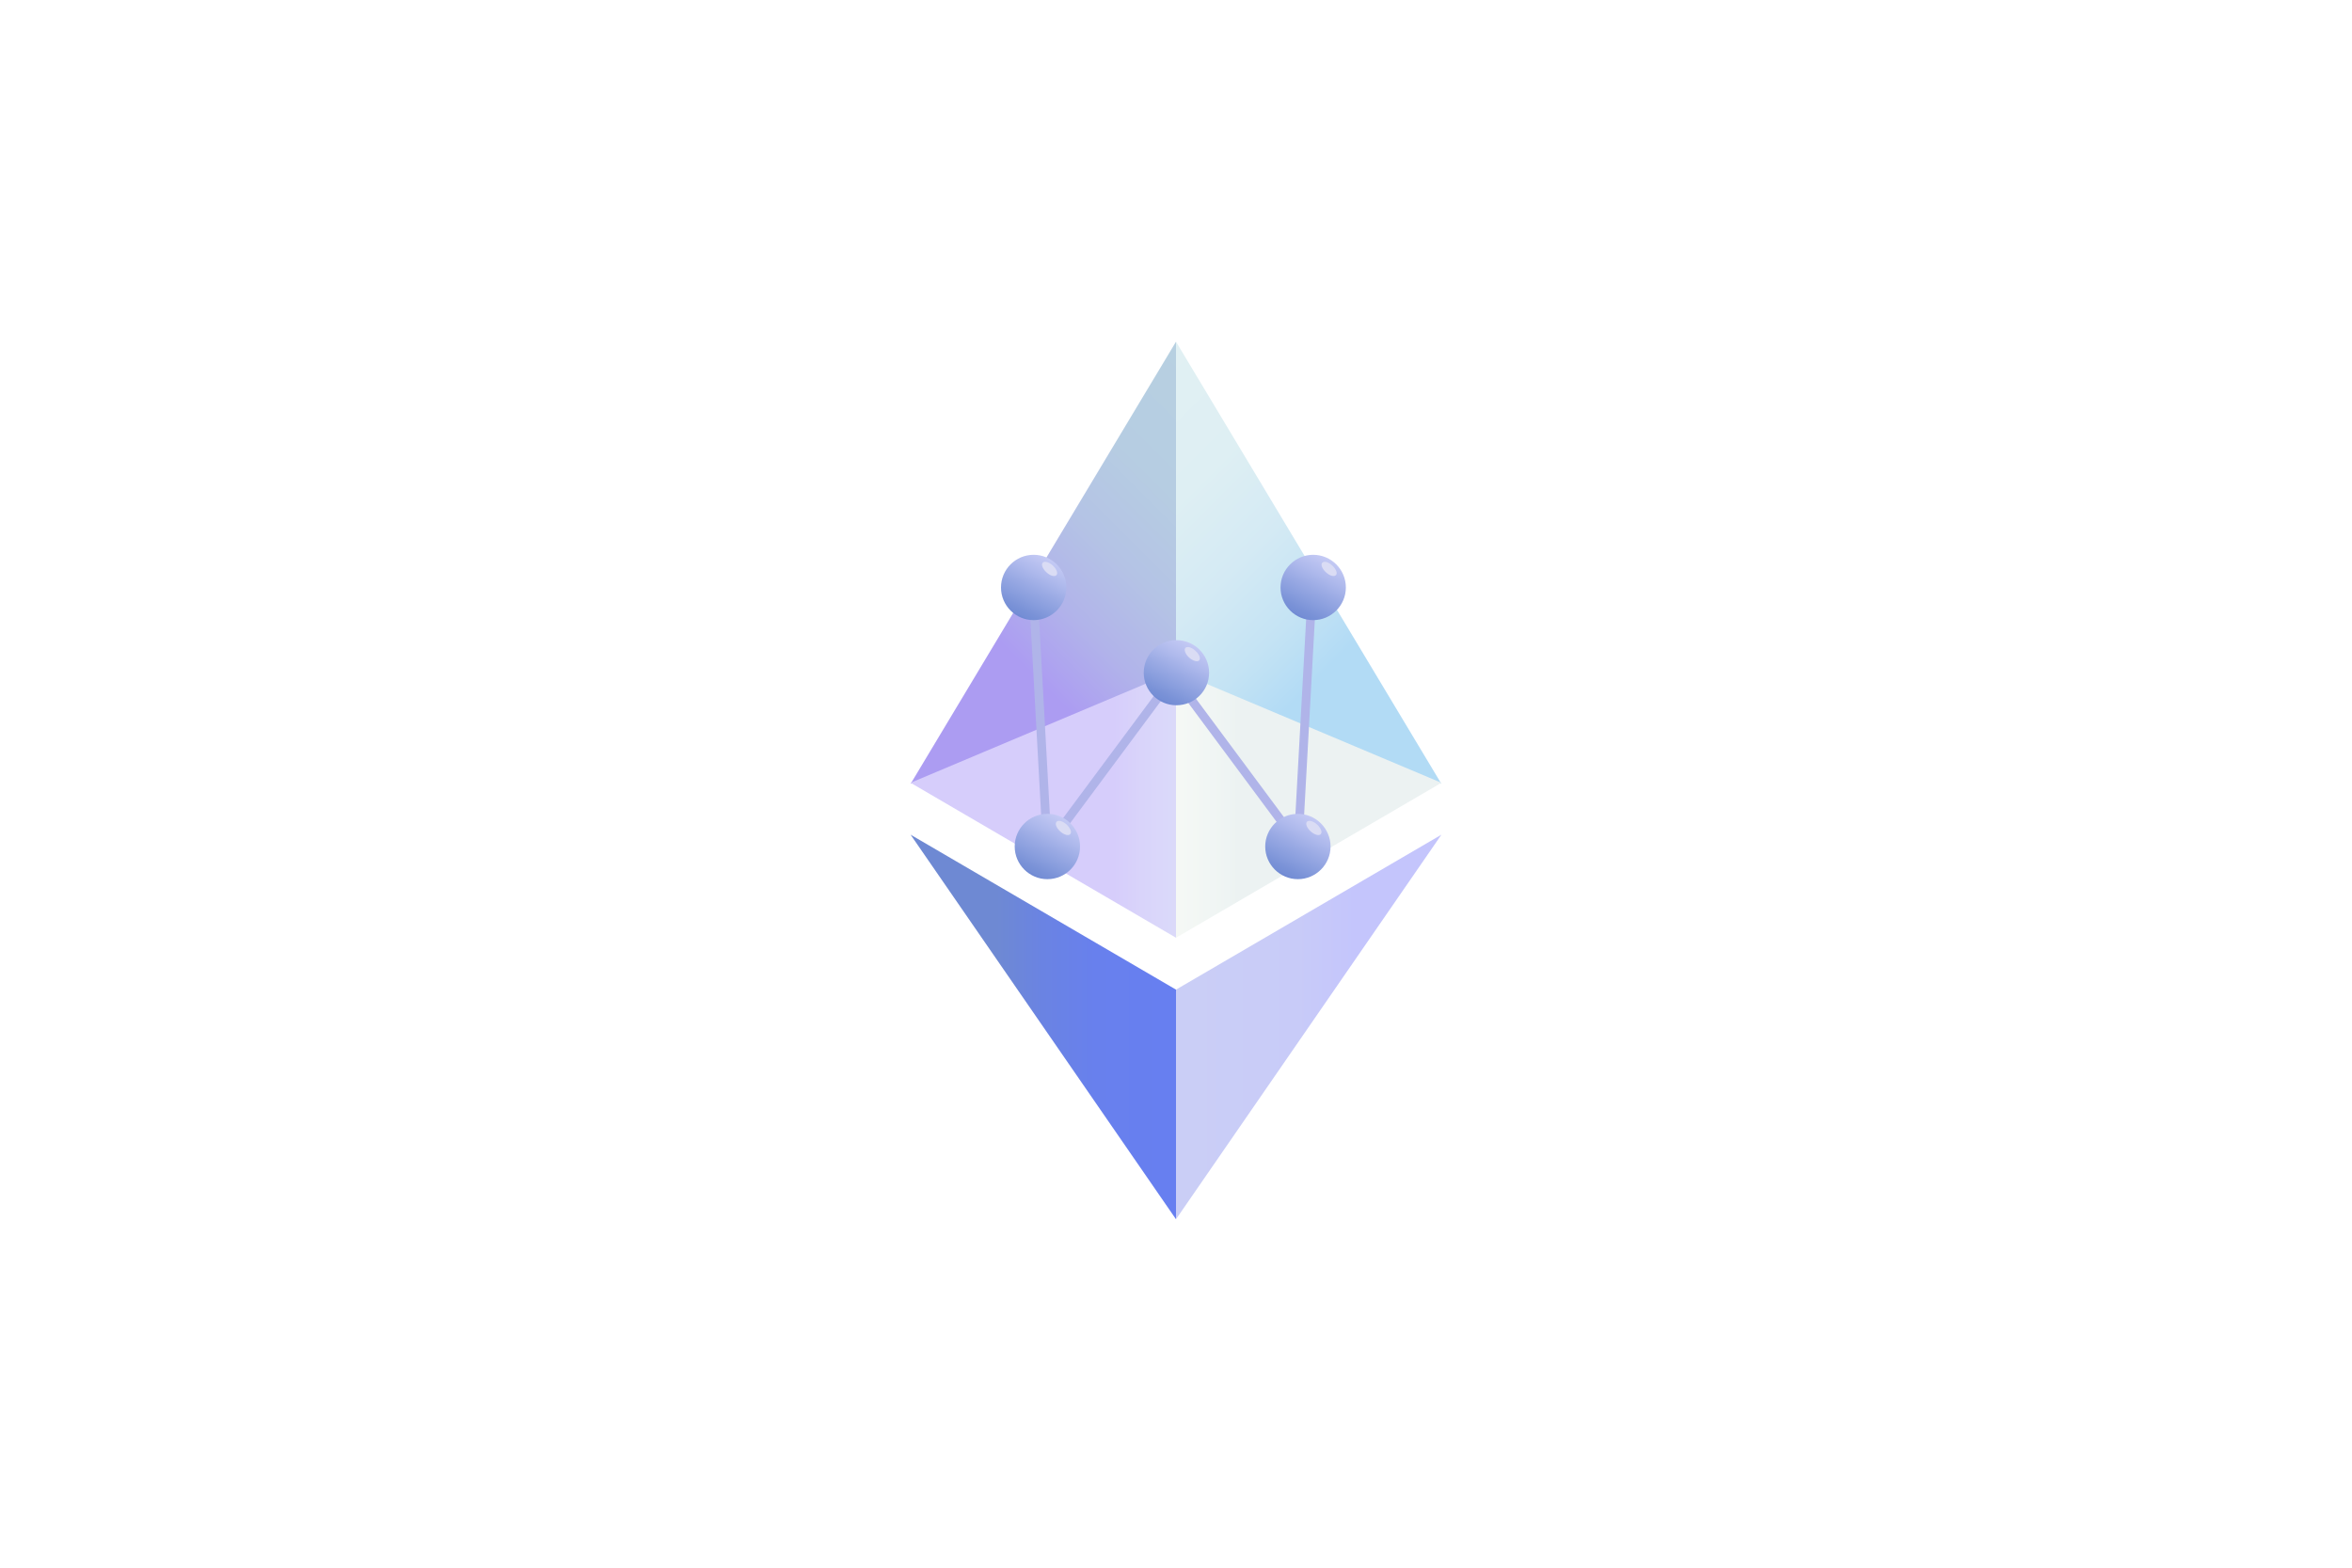
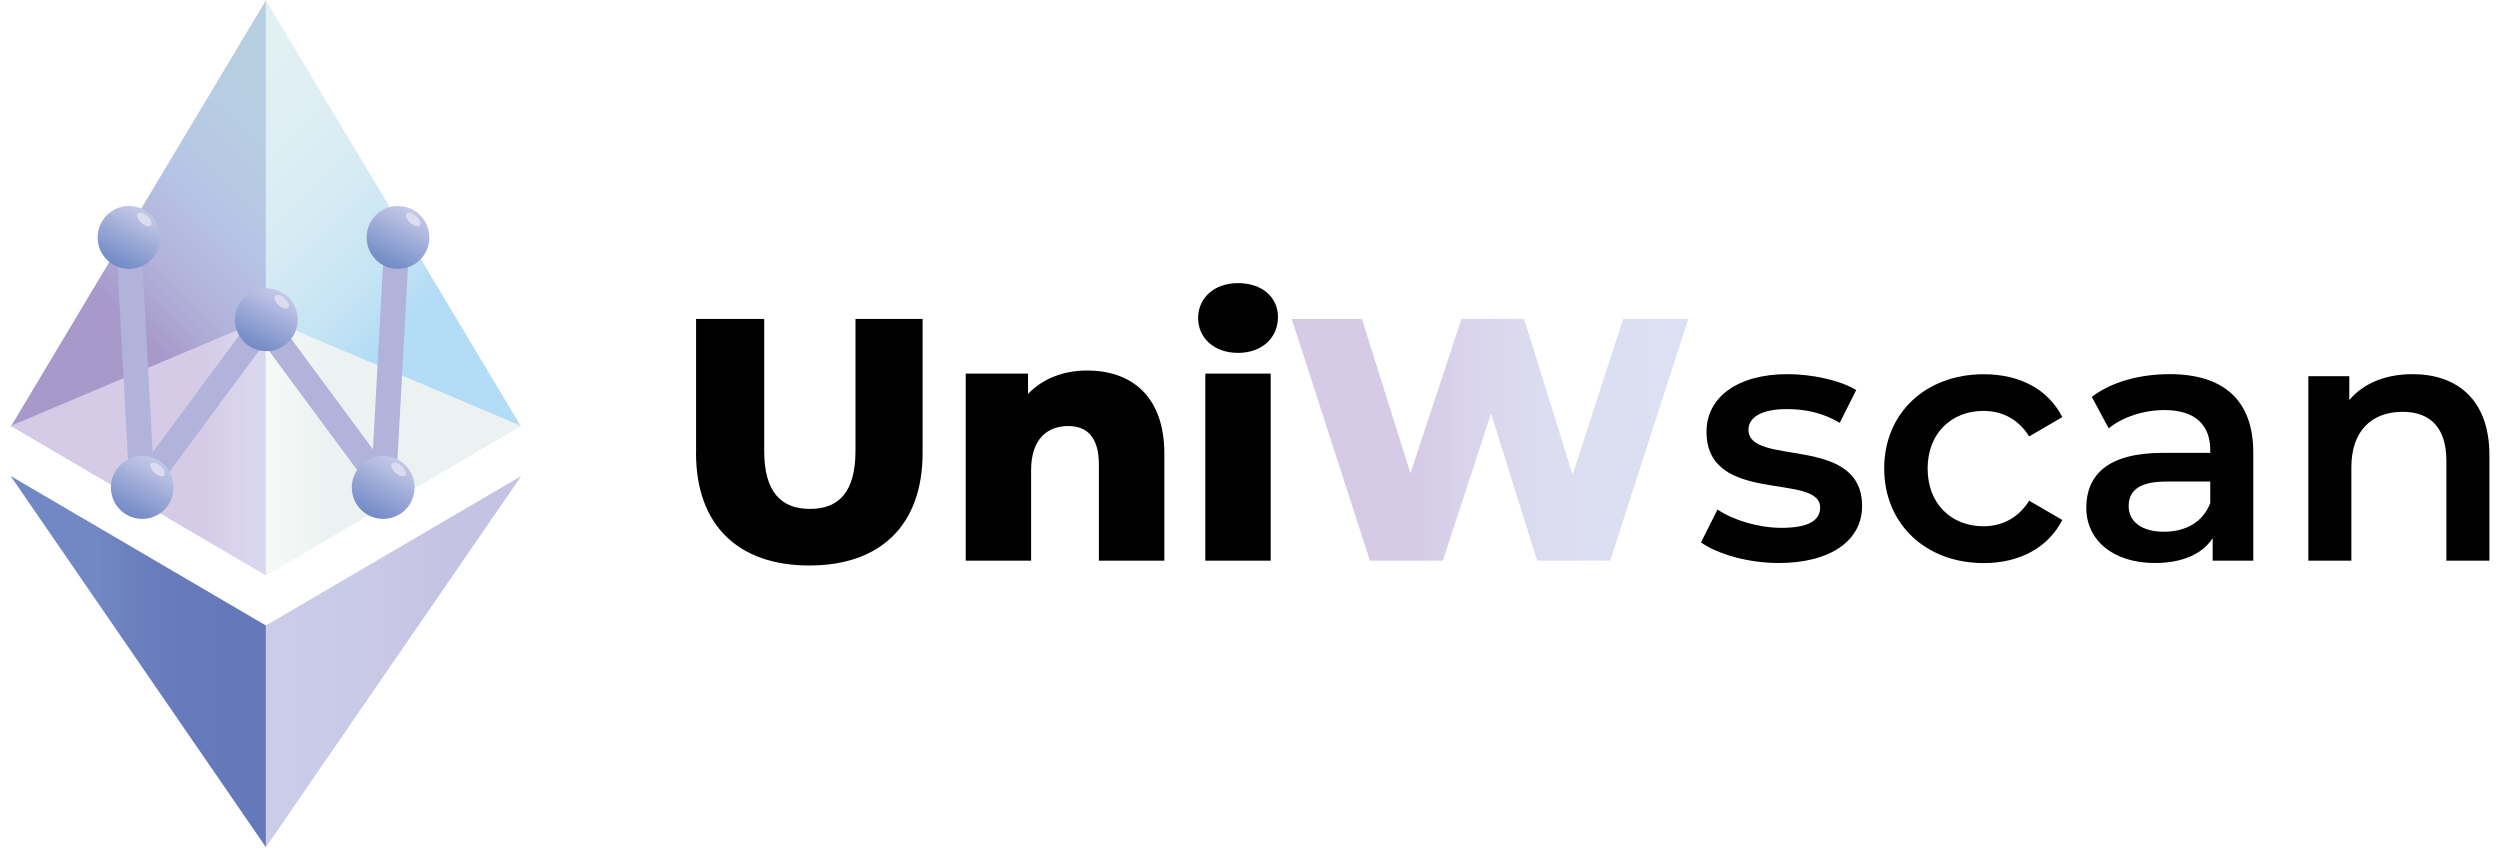
- <svg xmlns="http://www.w3.org/2000/svg" width="45px" height="30px" viewBox="0 0 45 30" version="1.1">
+ <svg xmlns="http://www.w3.org/2000/svg" width="118px" height="40px" viewBox="0 0 117 40" version="1.1">
  <defs>
-     <linearGradient id="linear0" gradientUnits="userSpaceOnUse" x1="415.447" y1="357.319" x2="577.915" y2="194.851" gradientTransform="matrix(0.0416667,0,0,0.0416667,0,0)">
-       <stop offset="0.324" style="stop-color:rgb(67.451%,61.176%,94.902%);stop-opacity:1;" />
-       <stop offset="0.326" style="stop-color:rgb(67.451%,61.176%,94.902%);stop-opacity:1;" />
-       <stop offset="0.465" style="stop-color:rgb(69.412%,70.196%,91.765%);stop-opacity:1;" />
-       <stop offset="0.613" style="stop-color:rgb(70.588%,76.471%,89.804%);stop-opacity:1;" />
-       <stop offset="0.78" style="stop-color:rgb(71.373%,80.392%,88.627%);stop-opacity:1;" />
-       <stop offset="1" style="stop-color:rgb(71.765%,81.569%,88.235%);stop-opacity:1;" />
+     <linearGradient id="linear0" gradientUnits="userSpaceOnUse" x1="204.9" y1="70.1" x2="268.34" y2="70.1" gradientTransform="matrix(0.295104,0,0,0.295945,0,0.0118714)">
+       <stop offset="0.32" style="stop-color:rgb(83.529%,79.608%,90.196%);stop-opacity:1;" />
+       <stop offset="0.43" style="stop-color:rgb(85.098%,82.745%,92.157%);stop-opacity:1;" />
+       <stop offset="0.65" style="stop-color:rgb(86.275%,86.667%,94.118%);stop-opacity:1;" />
+       <stop offset="0.95" style="stop-color:rgb(86.275%,87.843%,94.902%);stop-opacity:1;" />
    </linearGradient>
-     <linearGradient id="linear1" gradientUnits="userSpaceOnUse" x1="395.021" y1="357.319" x2="557.489" y2="194.851" gradientTransform="matrix(-0.0416667,0,0,0.0416667,44.14894,0)">
-       <stop offset="0.324" style="stop-color:rgb(69.804%,85.882%,96.078%);stop-opacity:1;" />
-       <stop offset="0.443" style="stop-color:rgb(76.863%,89.02%,95.686%);stop-opacity:1;" />
-       <stop offset="0.598" style="stop-color:rgb(83.137%,91.765%,95.686%);stop-opacity:1;" />
-       <stop offset="0.771" style="stop-color:rgb(87.059%,93.725%,95.294%);stop-opacity:1;" />
+     <linearGradient id="linear1" gradientUnits="userSpaceOnUse" x1="-0.9" y1="569.88" x2="53.55" y2="624.32" gradientTransform="matrix(0.295104,0,0,-0.295945,0,188.5377)">
+       <stop offset="0.32" style="stop-color:rgb(65.49%,60.392%,79.608%);stop-opacity:1;" />
+       <stop offset="0.33" style="stop-color:rgb(65.49%,60.392%,79.608%);stop-opacity:1;" />
+       <stop offset="0.46" style="stop-color:rgb(69.804%,69.804%,85.49%);stop-opacity:1;" />
+       <stop offset="0.61" style="stop-color:rgb(71.373%,76.863%,89.804%);stop-opacity:1;" />
+       <stop offset="0.78" style="stop-color:rgb(71.765%,80.392%,88.627%);stop-opacity:1;" />
+       <stop offset="1" style="stop-color:rgb(71.765%,81.569%,87.843%);stop-opacity:1;" />
+     </linearGradient>
+     <linearGradient id="linear2" gradientUnits="userSpaceOnUse" x1="373.58" y1="569.88" x2="428.02" y2="624.32" gradientTransform="matrix(-0.295104,-0.000000000000000036,0.000000000000000036,-0.295945,134.6148,188.5377)">
+       <stop offset="0.32" style="stop-color:rgb(70.196%,86.275%,96.471%);stop-opacity:1;" />
+       <stop offset="0.44" style="stop-color:rgb(77.255%,89.412%,95.686%);stop-opacity:1;" />
+       <stop offset="0.6" style="stop-color:rgb(83.529%,91.765%,95.686%);stop-opacity:1;" />
+       <stop offset="0.77" style="stop-color:rgb(87.059%,93.725%,95.294%);stop-opacity:1;" />
      <stop offset="1" style="stop-color:rgb(88.235%,94.118%,95.294%);stop-opacity:1;" />
    </linearGradient>
-     <linearGradient id="linear2" gradientUnits="userSpaceOnUse" x1="471.745" y1="369.411" x2="594.27" y2="369.411" gradientTransform="matrix(0.0416667,0,0,0.0416667,0,0)">
-       <stop offset="0.324" style="stop-color:rgb(83.922%,80.392%,98.431%);stop-opacity:1;" />
-       <stop offset="0.428" style="stop-color:rgb(85.098%,83.137%,98.039%);stop-opacity:1;" />
-       <stop offset="0.655" style="stop-color:rgb(86.275%,87.059%,97.647%);stop-opacity:1;" />
-       <stop offset="0.953" style="stop-color:rgb(86.667%,88.235%,97.647%);stop-opacity:1;" />
+     <linearGradient id="linear3" gradientUnits="userSpaceOnUse" x1="17.97" y1="565.82" x2="59.03" y2="565.82" gradientTransform="matrix(0.295104,0,0,-0.295945,0,188.5377)">
+       <stop offset="0.32" style="stop-color:rgb(83.529%,79.608%,90.196%);stop-opacity:1;" />
+       <stop offset="0.43" style="stop-color:rgb(85.098%,82.745%,92.157%);stop-opacity:1;" />
+       <stop offset="0.65" style="stop-color:rgb(86.275%,86.667%,94.118%);stop-opacity:1;" />
+       <stop offset="0.95" style="stop-color:rgb(86.275%,87.843%,94.902%);stop-opacity:1;" />
    </linearGradient>
-     <linearGradient id="linear3" gradientUnits="userSpaceOnUse" x1="604.17" y1="369.411" x2="726.695" y2="369.411" gradientTransform="matrix(-0.0416667,0,0,0.0416667,50.51773,0)">
-       <stop offset="0.324" style="stop-color:rgb(92.549%,94.902%,94.902%);stop-opacity:1;" />
-       <stop offset="0.365" style="stop-color:rgb(93.333%,95.686%,95.294%);stop-opacity:1;" />
-       <stop offset="0.619" style="stop-color:rgb(97.255%,98.039%,96.471%);stop-opacity:1;" />
-       <stop offset="0.953" style="stop-color:rgb(98.431%,98.824%,96.863%);stop-opacity:1;" />
+     <linearGradient id="linear4" gradientUnits="userSpaceOnUse" x1="545.29" y1="565.82" x2="586.36" y2="565.82" gradientTransform="matrix(-0.295104,-0.000000000000000036,0.000000000000000036,-0.295945,179.7215,188.5377)">
+       <stop offset="0.32" style="stop-color:rgb(92.549%,94.902%,94.902%);stop-opacity:1;" />
+       <stop offset="0.37" style="stop-color:rgb(93.333%,95.686%,95.294%);stop-opacity:1;" />
+       <stop offset="0.62" style="stop-color:rgb(97.255%,98.431%,96.863%);stop-opacity:1;" />
+       <stop offset="0.95" style="stop-color:rgb(98.824%,99.216%,97.255%);stop-opacity:1;" />
    </linearGradient>
-     <linearGradient id="linear4" gradientUnits="userSpaceOnUse" x1="418.128" y1="471.67" x2="540" y2="471.67" gradientTransform="matrix(0.0416667,0,0,0.0416667,0,0)">
-       <stop offset="0.324" style="stop-color:rgb(43.137%,53.725%,82.745%);stop-opacity:1;" />
-       <stop offset="0.326" style="stop-color:rgb(43.137%,53.725%,82.745%);stop-opacity:1;" />
-       <stop offset="0.5" style="stop-color:rgb(41.569%,51.373%,89.02%);stop-opacity:1;" />
-       <stop offset="0.695" style="stop-color:rgb(40.784%,50.196%,92.941%);stop-opacity:1;" />
-       <stop offset="0.953" style="stop-color:rgb(40.392%,49.804%,94.118%);stop-opacity:1;" />
+     <linearGradient id="linear5" gradientUnits="userSpaceOnUse" x1="0" y1="531.55" x2="40.84" y2="531.55" gradientTransform="matrix(0.295104,0,0,-0.295945,0,188.5377)">
+       <stop offset="0.32" style="stop-color:rgb(44.314%,53.333%,76.863%);stop-opacity:1;" />
+       <stop offset="0.33" style="stop-color:rgb(44.314%,53.333%,76.863%);stop-opacity:1;" />
+       <stop offset="0.5" style="stop-color:rgb(41.961%,49.412%,74.118%);stop-opacity:1;" />
+       <stop offset="0.7" style="stop-color:rgb(40%,47.451%,72.941%);stop-opacity:1;" />
+       <stop offset="0.95" style="stop-color:rgb(39.608%,47.059%,72.549%);stop-opacity:1;" />
    </linearGradient>
-     <linearGradient id="linear5" gradientUnits="userSpaceOnUse" x1="788.851" y1="471.67" x2="910.723" y2="471.67" gradientTransform="matrix(-0.0416667,0,0,0.0416667,60.44681,0)">
-       <stop offset="0.324" style="stop-color:rgb(76.863%,77.255%,98.824%);stop-opacity:1;" />
-       <stop offset="0.544" style="stop-color:rgb(78.431%,79.608%,97.255%);stop-opacity:1;" />
-       <stop offset="0.953" style="stop-color:rgb(79.216%,80.784%,96.471%);stop-opacity:1;" />
+     <linearGradient id="linear6" gradientUnits="userSpaceOnUse" x1="765.62" y1="531.55" x2="806.47" y2="531.55" gradientTransform="matrix(-0.295104,-0.000000000000000036,0.000000000000000036,-0.295945,250.0448,188.5377)">
+       <stop offset="0.32" style="stop-color:rgb(76.863%,76.471%,89.02%);stop-opacity:1;" />
+       <stop offset="0.54" style="stop-color:rgb(78.824%,78.824%,90.196%);stop-opacity:1;" />
+       <stop offset="0.95" style="stop-color:rgb(79.216%,80%,90.98%);stop-opacity:1;" />
    </linearGradient>
-     <linearGradient id="linear6" gradientUnits="userSpaceOnUse" x1="468.089" y1="282.51" x2="481.823" y2="255.855" gradientTransform="matrix(0.0416667,0,0,0.0416667,0,0)">
-       <stop offset="0" style="stop-color:rgb(44.314%,54.51%,83.137%);stop-opacity:1;" />
-       <stop offset="0.012" style="stop-color:rgb(45.882%,55.686%,83.529%);stop-opacity:1;" />
-       <stop offset="0.058" style="stop-color:rgb(46.667%,56.471%,83.922%);stop-opacity:1;" />
-       <stop offset="0.099" style="stop-color:rgb(47.843%,57.255%,84.314%);stop-opacity:1;" />
-       <stop offset="0.259" style="stop-color:rgb(53.333%,61.569%,86.667%);stop-opacity:1;" />
-       <stop offset="0.473" style="stop-color:rgb(60.392%,66.667%,89.412%);stop-opacity:1;" />
-       <stop offset="0.695" style="stop-color:rgb(68.235%,72.549%,92.549%);stop-opacity:1;" />
-       <stop offset="1" style="stop-color:rgb(77.647%,79.608%,96.078%);stop-opacity:1;" />
+     <linearGradient id="linear7" gradientUnits="userSpaceOnUse" x1="16.74" y1="594.95" x2="21.35" y2="603.88" gradientTransform="matrix(0.295104,0,0,-0.295945,0,188.5377)">
+       <stop offset="0" style="stop-color:rgb(44.706%,54.118%,77.255%);stop-opacity:1;" />
+       <stop offset="0.01" style="stop-color:rgb(46.275%,55.294%,78.039%);stop-opacity:1;" />
+       <stop offset="0.06" style="stop-color:rgb(47.059%,56.078%,78.431%);stop-opacity:1;" />
+       <stop offset="0.1" style="stop-color:rgb(47.843%,56.863%,78.824%);stop-opacity:1;" />
+       <stop offset="0.26" style="stop-color:rgb(54.118%,61.176%,81.569%);stop-opacity:1;" />
+       <stop offset="0.47" style="stop-color:rgb(60.784%,66.275%,83.922%);stop-opacity:1;" />
+       <stop offset="0.69" style="stop-color:rgb(68.627%,72.157%,87.059%);stop-opacity:1;" />
+       <stop offset="1" style="stop-color:rgb(78.039%,79.216%,90.588%);stop-opacity:1;" />
    </linearGradient>
-     <radialGradient id="radial0" gradientUnits="userSpaceOnUse" cx="406.412" cy="425.219" fx="406.412" fy="425.219" r="3.241" gradientTransform="matrix(0.0309625,0.0278792,-0.0278792,0.0309625,19.3589,-13.60511)">
-       <stop offset="0" style="stop-color:rgb(85.49%,86.275%,95.686%);stop-opacity:1;" />
-       <stop offset="0.008" style="stop-color:rgb(85.49%,86.275%,95.686%);stop-opacity:1;" />
-       <stop offset="0.058" style="stop-color:rgb(85.49%,86.275%,95.686%);stop-opacity:1;" />
-       <stop offset="0.099" style="stop-color:rgb(85.49%,86.275%,95.686%);stop-opacity:1;" />
-       <stop offset="0.473" style="stop-color:rgb(85.49%,86.275%,95.686%);stop-opacity:1;" />
-       <stop offset="1" style="stop-color:rgb(85.49%,86.275%,95.686%);stop-opacity:1;" />
+     <radialGradient id="radial0" gradientUnits="userSpaceOnUse" cx="-344.6" cy="204.73" fx="-344.6" fy="204.73" r="1.09" gradientTransform="matrix(0.219305,0.198026,0.197463,-0.21993,41.47101,123.6311)">
+       <stop offset="0" style="stop-color:rgb(85.882%,86.275%,94.118%);stop-opacity:1;" />
+       <stop offset="0" style="stop-color:rgb(85.882%,86.275%,94.118%);stop-opacity:1;" />
+       <stop offset="0.06" style="stop-color:rgb(85.882%,86.275%,94.118%);stop-opacity:1;" />
+       <stop offset="0.1" style="stop-color:rgb(85.882%,86.275%,94.118%);stop-opacity:1;" />
+       <stop offset="0.47" style="stop-color:rgb(85.882%,86.275%,94.118%);stop-opacity:1;" />
+       <stop offset="1" style="stop-color:rgb(85.882%,86.275%,94.118%);stop-opacity:1;" />
    </radialGradient>
-     <linearGradient id="linear7" gradientUnits="userSpaceOnUse" x1="474.419" y1="401.468" x2="488.153" y2="374.813" gradientTransform="matrix(0.0416667,0,0,0.0416667,0,0)">
-       <stop offset="0" style="stop-color:rgb(44.314%,54.51%,83.137%);stop-opacity:1;" />
-       <stop offset="0.012" style="stop-color:rgb(45.882%,55.686%,83.529%);stop-opacity:1;" />
-       <stop offset="0.058" style="stop-color:rgb(46.667%,56.471%,83.922%);stop-opacity:1;" />
-       <stop offset="0.099" style="stop-color:rgb(47.843%,57.255%,84.314%);stop-opacity:1;" />
-       <stop offset="0.259" style="stop-color:rgb(53.333%,61.569%,86.667%);stop-opacity:1;" />
-       <stop offset="0.473" style="stop-color:rgb(60.392%,66.667%,89.412%);stop-opacity:1;" />
-       <stop offset="0.695" style="stop-color:rgb(68.235%,72.549%,92.549%);stop-opacity:1;" />
-       <stop offset="1" style="stop-color:rgb(77.647%,79.608%,96.078%);stop-opacity:1;" />
+     <linearGradient id="linear8" gradientUnits="userSpaceOnUse" x1="18.87" y1="555.08" x2="23.47" y2="564.01" gradientTransform="matrix(0.295104,0,0,-0.295945,0,188.5377)">
+       <stop offset="0" style="stop-color:rgb(44.706%,54.118%,77.255%);stop-opacity:1;" />
+       <stop offset="0.01" style="stop-color:rgb(46.275%,55.294%,78.039%);stop-opacity:1;" />
+       <stop offset="0.06" style="stop-color:rgb(47.059%,56.078%,78.431%);stop-opacity:1;" />
+       <stop offset="0.1" style="stop-color:rgb(47.843%,56.863%,78.824%);stop-opacity:1;" />
+       <stop offset="0.26" style="stop-color:rgb(54.118%,61.176%,81.569%);stop-opacity:1;" />
+       <stop offset="0.47" style="stop-color:rgb(60.784%,66.275%,83.922%);stop-opacity:1;" />
+       <stop offset="0.69" style="stop-color:rgb(68.627%,72.157%,87.059%);stop-opacity:1;" />
+       <stop offset="1" style="stop-color:rgb(78.039%,79.216%,90.588%);stop-opacity:1;" />
    </linearGradient>
-     <radialGradient id="radial1" gradientUnits="userSpaceOnUse" cx="490.714" cy="509.385" fx="490.714" fy="509.385" r="3.241" gradientTransform="matrix(0.0309625,0.0278792,-0.0278792,0.0309625,19.3589,-13.60511)">
-       <stop offset="0" style="stop-color:rgb(85.49%,86.275%,95.686%);stop-opacity:1;" />
-       <stop offset="0.008" style="stop-color:rgb(85.49%,86.275%,95.686%);stop-opacity:1;" />
-       <stop offset="0.058" style="stop-color:rgb(85.49%,86.275%,95.686%);stop-opacity:1;" />
-       <stop offset="0.099" style="stop-color:rgb(85.49%,86.275%,95.686%);stop-opacity:1;" />
-       <stop offset="0.473" style="stop-color:rgb(85.49%,86.275%,95.686%);stop-opacity:1;" />
-       <stop offset="1" style="stop-color:rgb(85.49%,86.275%,95.686%);stop-opacity:1;" />
+     <radialGradient id="radial1" gradientUnits="userSpaceOnUse" cx="-316.35" cy="176.52" fx="-316.35" fy="176.52" r="1.09" gradientTransform="matrix(0.219305,0.198026,0.197463,-0.21993,41.47101,123.6311)">
+       <stop offset="0" style="stop-color:rgb(85.882%,86.275%,94.118%);stop-opacity:1;" />
+       <stop offset="0" style="stop-color:rgb(85.882%,86.275%,94.118%);stop-opacity:1;" />
+       <stop offset="0.06" style="stop-color:rgb(85.882%,86.275%,94.118%);stop-opacity:1;" />
+       <stop offset="0.1" style="stop-color:rgb(85.882%,86.275%,94.118%);stop-opacity:1;" />
+       <stop offset="0.47" style="stop-color:rgb(85.882%,86.275%,94.118%);stop-opacity:1;" />
+       <stop offset="1" style="stop-color:rgb(85.882%,86.275%,94.118%);stop-opacity:1;" />
    </radialGradient>
-     <linearGradient id="linear8" gradientUnits="userSpaceOnUse" x1="596.459" y1="282.51" x2="610.193" y2="255.855" gradientTransform="matrix(0.0416667,0,0,0.0416667,0,0)">
-       <stop offset="0" style="stop-color:rgb(44.314%,54.51%,83.137%);stop-opacity:1;" />
-       <stop offset="0.012" style="stop-color:rgb(45.882%,55.686%,83.529%);stop-opacity:1;" />
-       <stop offset="0.058" style="stop-color:rgb(46.667%,56.471%,83.922%);stop-opacity:1;" />
-       <stop offset="0.099" style="stop-color:rgb(47.843%,57.255%,84.314%);stop-opacity:1;" />
-       <stop offset="0.259" style="stop-color:rgb(53.333%,61.569%,86.667%);stop-opacity:1;" />
-       <stop offset="0.473" style="stop-color:rgb(60.392%,66.667%,89.412%);stop-opacity:1;" />
-       <stop offset="0.695" style="stop-color:rgb(68.235%,72.549%,92.549%);stop-opacity:1;" />
-       <stop offset="1" style="stop-color:rgb(77.647%,79.608%,96.078%);stop-opacity:1;" />
+     <linearGradient id="linear9" gradientUnits="userSpaceOnUse" x1="59.77" y1="594.95" x2="64.37" y2="603.88" gradientTransform="matrix(0.295104,0,0,-0.295945,0,188.5377)">
+       <stop offset="0" style="stop-color:rgb(44.706%,54.118%,77.255%);stop-opacity:1;" />
+       <stop offset="0.01" style="stop-color:rgb(46.275%,55.294%,78.039%);stop-opacity:1;" />
+       <stop offset="0.06" style="stop-color:rgb(47.059%,56.078%,78.431%);stop-opacity:1;" />
+       <stop offset="0.1" style="stop-color:rgb(47.843%,56.863%,78.824%);stop-opacity:1;" />
+       <stop offset="0.26" style="stop-color:rgb(54.118%,61.176%,81.569%);stop-opacity:1;" />
+       <stop offset="0.47" style="stop-color:rgb(60.784%,66.275%,83.922%);stop-opacity:1;" />
+       <stop offset="0.69" style="stop-color:rgb(68.627%,72.157%,87.059%);stop-opacity:1;" />
+       <stop offset="1" style="stop-color:rgb(78.039%,79.216%,90.588%);stop-opacity:1;" />
    </linearGradient>
-     <radialGradient id="radial2" gradientUnits="userSpaceOnUse" cx="501.81" cy="339.322" fx="501.81" fy="339.322" r="3.241" gradientTransform="matrix(0.0309625,0.0278792,-0.0278792,0.0309625,19.3589,-13.60511)">
-       <stop offset="0" style="stop-color:rgb(85.49%,86.275%,95.686%);stop-opacity:1;" />
-       <stop offset="0.008" style="stop-color:rgb(85.49%,86.275%,95.686%);stop-opacity:1;" />
-       <stop offset="0.058" style="stop-color:rgb(85.49%,86.275%,95.686%);stop-opacity:1;" />
-       <stop offset="0.099" style="stop-color:rgb(85.49%,86.275%,95.686%);stop-opacity:1;" />
-       <stop offset="0.473" style="stop-color:rgb(85.49%,86.275%,95.686%);stop-opacity:1;" />
-       <stop offset="1" style="stop-color:rgb(85.49%,86.275%,95.686%);stop-opacity:1;" />
+     <radialGradient id="radial2" gradientUnits="userSpaceOnUse" cx="-312.63" cy="233.51" fx="-312.63" fy="233.51" r="1.09" gradientTransform="matrix(0.219305,0.198026,0.197463,-0.21993,41.47101,123.6311)">
+       <stop offset="0" style="stop-color:rgb(85.882%,86.275%,94.118%);stop-opacity:1;" />
+       <stop offset="0" style="stop-color:rgb(85.882%,86.275%,94.118%);stop-opacity:1;" />
+       <stop offset="0.06" style="stop-color:rgb(85.882%,86.275%,94.118%);stop-opacity:1;" />
+       <stop offset="0.1" style="stop-color:rgb(85.882%,86.275%,94.118%);stop-opacity:1;" />
+       <stop offset="0.47" style="stop-color:rgb(85.882%,86.275%,94.118%);stop-opacity:1;" />
+       <stop offset="1" style="stop-color:rgb(85.882%,86.275%,94.118%);stop-opacity:1;" />
    </radialGradient>
-     <linearGradient id="linear9" gradientUnits="userSpaceOnUse" x1="589.441" y1="401.468" x2="603.175" y2="374.813" gradientTransform="matrix(0.0416667,0,0,0.0416667,0,0)">
-       <stop offset="0" style="stop-color:rgb(44.314%,54.51%,83.137%);stop-opacity:1;" />
-       <stop offset="0.012" style="stop-color:rgb(45.882%,55.686%,83.529%);stop-opacity:1;" />
-       <stop offset="0.058" style="stop-color:rgb(46.667%,56.471%,83.922%);stop-opacity:1;" />
-       <stop offset="0.099" style="stop-color:rgb(47.843%,57.255%,84.314%);stop-opacity:1;" />
-       <stop offset="0.259" style="stop-color:rgb(53.333%,61.569%,86.667%);stop-opacity:1;" />
-       <stop offset="0.473" style="stop-color:rgb(60.392%,66.667%,89.412%);stop-opacity:1;" />
-       <stop offset="0.695" style="stop-color:rgb(68.235%,72.549%,92.549%);stop-opacity:1;" />
-       <stop offset="1" style="stop-color:rgb(77.647%,79.608%,96.078%);stop-opacity:1;" />
+     <linearGradient id="linear10" gradientUnits="userSpaceOnUse" x1="57.41" y1="555.08" x2="62.02" y2="564.01" gradientTransform="matrix(0.295104,0,0,-0.295945,0,188.5377)">
+       <stop offset="0" style="stop-color:rgb(44.706%,54.118%,77.255%);stop-opacity:1;" />
+       <stop offset="0.01" style="stop-color:rgb(46.275%,55.294%,78.039%);stop-opacity:1;" />
+       <stop offset="0.06" style="stop-color:rgb(47.059%,56.078%,78.431%);stop-opacity:1;" />
+       <stop offset="0.1" style="stop-color:rgb(47.843%,56.863%,78.824%);stop-opacity:1;" />
+       <stop offset="0.26" style="stop-color:rgb(54.118%,61.176%,81.569%);stop-opacity:1;" />
+       <stop offset="0.47" style="stop-color:rgb(60.784%,66.275%,83.922%);stop-opacity:1;" />
+       <stop offset="0.69" style="stop-color:rgb(68.627%,72.157%,87.059%);stop-opacity:1;" />
+       <stop offset="1" style="stop-color:rgb(78.039%,79.216%,90.588%);stop-opacity:1;" />
    </linearGradient>
-     <radialGradient id="radial3" gradientUnits="userSpaceOnUse" cx="576.192" cy="432.421" fx="576.192" fy="432.421" r="3.241" gradientTransform="matrix(0.0309625,0.0278792,-0.0278792,0.0309625,19.3589,-13.60511)">
-       <stop offset="0" style="stop-color:rgb(85.49%,86.275%,95.686%);stop-opacity:1;" />
-       <stop offset="0.008" style="stop-color:rgb(85.49%,86.275%,95.686%);stop-opacity:1;" />
-       <stop offset="0.058" style="stop-color:rgb(85.49%,86.275%,95.686%);stop-opacity:1;" />
-       <stop offset="0.099" style="stop-color:rgb(85.49%,86.275%,95.686%);stop-opacity:1;" />
-       <stop offset="0.473" style="stop-color:rgb(85.49%,86.275%,95.686%);stop-opacity:1;" />
-       <stop offset="1" style="stop-color:rgb(85.49%,86.275%,95.686%);stop-opacity:1;" />
+     <radialGradient id="radial3" gradientUnits="userSpaceOnUse" cx="-287.7" cy="202.31" fx="-287.7" fy="202.31" r="1.09" gradientTransform="matrix(0.219305,0.198026,0.197463,-0.21993,41.47101,123.6311)">
+       <stop offset="0" style="stop-color:rgb(85.882%,86.275%,94.118%);stop-opacity:1;" />
+       <stop offset="0" style="stop-color:rgb(85.882%,86.275%,94.118%);stop-opacity:1;" />
+       <stop offset="0.06" style="stop-color:rgb(85.882%,86.275%,94.118%);stop-opacity:1;" />
+       <stop offset="0.1" style="stop-color:rgb(85.882%,86.275%,94.118%);stop-opacity:1;" />
+       <stop offset="0.47" style="stop-color:rgb(85.882%,86.275%,94.118%);stop-opacity:1;" />
+       <stop offset="1" style="stop-color:rgb(85.882%,86.275%,94.118%);stop-opacity:1;" />
    </radialGradient>
-     <linearGradient id="linear10" gradientUnits="userSpaceOnUse" x1="533.641" y1="321.648" x2="547.375" y2="294.994" gradientTransform="matrix(0.0416667,0,0,0.0416667,0,0)">
-       <stop offset="0" style="stop-color:rgb(44.314%,54.51%,83.137%);stop-opacity:1;" />
-       <stop offset="0.012" style="stop-color:rgb(45.882%,55.686%,83.529%);stop-opacity:1;" />
-       <stop offset="0.058" style="stop-color:rgb(46.667%,56.471%,83.922%);stop-opacity:1;" />
-       <stop offset="0.099" style="stop-color:rgb(47.843%,57.255%,84.314%);stop-opacity:1;" />
-       <stop offset="0.259" style="stop-color:rgb(53.333%,61.569%,86.667%);stop-opacity:1;" />
-       <stop offset="0.473" style="stop-color:rgb(60.392%,66.667%,89.412%);stop-opacity:1;" />
-       <stop offset="0.695" style="stop-color:rgb(68.235%,72.549%,92.549%);stop-opacity:1;" />
-       <stop offset="1" style="stop-color:rgb(77.647%,79.608%,96.078%);stop-opacity:1;" />
+     <linearGradient id="linear11" gradientUnits="userSpaceOnUse" x1="38.71" y1="581.83" x2="43.32" y2="590.76" gradientTransform="matrix(0.295104,0,0,-0.295945,0,188.5377)">
+       <stop offset="0" style="stop-color:rgb(44.706%,54.118%,77.255%);stop-opacity:1;" />
+       <stop offset="0.01" style="stop-color:rgb(46.275%,55.294%,78.039%);stop-opacity:1;" />
+       <stop offset="0.06" style="stop-color:rgb(47.059%,56.078%,78.431%);stop-opacity:1;" />
+       <stop offset="0.1" style="stop-color:rgb(47.843%,56.863%,78.824%);stop-opacity:1;" />
+       <stop offset="0.26" style="stop-color:rgb(54.118%,61.176%,81.569%);stop-opacity:1;" />
+       <stop offset="0.47" style="stop-color:rgb(60.784%,66.275%,83.922%);stop-opacity:1;" />
+       <stop offset="0.69" style="stop-color:rgb(68.627%,72.157%,87.059%);stop-opacity:1;" />
+       <stop offset="1" style="stop-color:rgb(78.039%,79.216%,90.588%);stop-opacity:1;" />
    </linearGradient>
-     <radialGradient id="radial4" gradientUnits="userSpaceOnUse" cx="481.315" cy="410.441" fx="481.315" fy="410.441" r="3.241" gradientTransform="matrix(0.0309625,0.0278792,-0.0278792,0.0309625,19.3589,-13.60511)">
-       <stop offset="0" style="stop-color:rgb(85.49%,86.275%,95.686%);stop-opacity:1;" />
-       <stop offset="0.008" style="stop-color:rgb(85.49%,86.275%,95.686%);stop-opacity:1;" />
-       <stop offset="0.058" style="stop-color:rgb(85.49%,86.275%,95.686%);stop-opacity:1;" />
-       <stop offset="0.099" style="stop-color:rgb(85.49%,86.275%,95.686%);stop-opacity:1;" />
-       <stop offset="0.473" style="stop-color:rgb(85.49%,86.275%,95.686%);stop-opacity:1;" />
-       <stop offset="1" style="stop-color:rgb(85.49%,86.275%,95.686%);stop-opacity:1;" />
+     <radialGradient id="radial4" gradientUnits="userSpaceOnUse" cx="-319.5" cy="209.68" fx="-319.5" fy="209.68" r="1.09" gradientTransform="matrix(0.219305,0.198026,0.197463,-0.21993,41.47101,123.6311)">
+       <stop offset="0" style="stop-color:rgb(85.882%,86.275%,94.118%);stop-opacity:1;" />
+       <stop offset="0" style="stop-color:rgb(85.882%,86.275%,94.118%);stop-opacity:1;" />
+       <stop offset="0.06" style="stop-color:rgb(85.882%,86.275%,94.118%);stop-opacity:1;" />
+       <stop offset="0.1" style="stop-color:rgb(85.882%,86.275%,94.118%);stop-opacity:1;" />
+       <stop offset="0.47" style="stop-color:rgb(85.882%,86.275%,94.118%);stop-opacity:1;" />
+       <stop offset="1" style="stop-color:rgb(85.882%,86.275%,94.118%);stop-opacity:1;" />
    </radialGradient>
  </defs>
  <g id="surface1">
-     <path style=" stroke:none;fill-rule:nonzero;fill:url(#linear0);" d="M 17.422 15 L 22.5 6.539 L 22.5 12.859 Z M 17.422 15 " />
-     <path style=" stroke:none;fill-rule:nonzero;fill:url(#linear1);" d="M 27.578 15 L 22.5 6.539 L 22.5 12.859 Z M 27.578 15 " />
-     <path style=" stroke:none;fill-rule:nonzero;fill:url(#linear2);" d="M 22.5 12.84 L 17.422 14.98 L 22.5 17.945 Z M 22.5 12.84 " />
-     <path style=" stroke:none;fill-rule:nonzero;fill:url(#linear3);" d="M 22.5 12.84 L 27.578 14.98 L 22.5 17.945 Z M 22.5 12.84 " />
-     <path style=" stroke:none;fill-rule:nonzero;fill:url(#linear4);" d="M 17.422 15.973 L 22.5 23.332 L 22.5 18.938 Z M 17.422 15.973 " />
-     <path style=" stroke:none;fill-rule:nonzero;fill:url(#linear5);" d="M 27.578 15.973 L 22.5 23.332 L 22.5 18.938 Z M 27.578 15.973 " />
-     <path style="fill-rule:nonzero;fill:rgb(85.49%,86.275%,95.686%);fill-opacity:1;stroke-width:4;stroke-linecap:butt;stroke-linejoin:miter;stroke:rgb(69.02%,70.588%,91.373%);stroke-opacity:1;stroke-miterlimit:4;" d="M 474.281 268.781 L 480.938 389.812 " transform="matrix(0.0416667,0,0,0.0416667,0,0)" />
-     <path style="fill-rule:nonzero;fill:rgb(85.49%,86.275%,95.686%);fill-opacity:1;stroke-width:4;stroke-linecap:butt;stroke-linejoin:miter;stroke:rgb(69.02%,70.588%,91.373%);stroke-opacity:1;stroke-miterlimit:4;" d="M 602.625 268.781 L 595.969 389.812 " transform="matrix(0.0416667,0,0,0.0416667,0,0)" />
-     <path style="fill:none;stroke-width:4;stroke-linecap:butt;stroke-linejoin:miter;stroke:rgb(69.02%,70.588%,91.373%);stroke-opacity:1;stroke-miterlimit:4;" d="M 540.188 309 L 480.938 388.781 " transform="matrix(0.0416667,0,0,0.0416667,0,0)" />
-     <path style="fill:none;stroke-width:4;stroke-linecap:butt;stroke-linejoin:miter;stroke:rgb(69.02%,70.588%,91.373%);stroke-opacity:1;stroke-miterlimit:4;" d="M 537.844 309 L 597.094 388.781 " transform="matrix(0.0416667,0,0,0.0416667,0,0)" />
-     <path style=" stroke:none;fill-rule:nonzero;fill:url(#linear6);" d="M 20.402 11.242 C 20.402 11.586 20.121 11.867 19.777 11.867 C 19.43 11.867 19.152 11.586 19.152 11.242 C 19.152 10.898 19.43 10.617 19.777 10.617 C 20.121 10.617 20.402 10.898 20.402 11.242 Z M 20.402 11.242 " />
-     <path style=" stroke:none;fill-rule:nonzero;fill:url(#radial0);" d="M 20.215 11.004 C 20.18 11.043 20.094 11.02 20.023 10.953 C 19.949 10.887 19.918 10.805 19.949 10.77 C 19.984 10.73 20.066 10.754 20.141 10.82 C 20.215 10.887 20.246 10.969 20.215 11.004 Z M 20.215 11.004 " />
-     <path style=" stroke:none;fill-rule:nonzero;fill:url(#linear7);" d="M 20.664 16.199 C 20.664 16.543 20.387 16.824 20.039 16.824 C 19.695 16.824 19.414 16.543 19.414 16.199 C 19.414 15.855 19.695 15.574 20.039 15.574 C 20.387 15.574 20.664 15.855 20.664 16.199 Z M 20.664 16.199 " />
-     <path style=" stroke:none;fill-rule:nonzero;fill:url(#radial1);" d="M 20.477 15.961 C 20.445 16 20.359 15.977 20.285 15.91 C 20.211 15.844 20.18 15.762 20.215 15.727 C 20.246 15.688 20.332 15.711 20.406 15.777 C 20.477 15.844 20.512 15.926 20.477 15.961 Z M 20.477 15.961 " />
-     <path style=" stroke:none;fill-rule:nonzero;fill:url(#linear8);" d="M 25.75 11.242 C 25.75 11.586 25.469 11.867 25.125 11.867 C 24.781 11.867 24.5 11.586 24.5 11.242 C 24.5 10.898 24.781 10.617 25.125 10.617 C 25.469 10.617 25.75 10.898 25.75 11.242 Z M 25.75 11.242 " />
-     <path style=" stroke:none;fill-rule:nonzero;fill:url(#radial2);" d="M 25.562 11.004 C 25.527 11.043 25.441 11.02 25.371 10.953 C 25.297 10.887 25.266 10.805 25.297 10.77 C 25.332 10.73 25.418 10.754 25.488 10.82 C 25.562 10.887 25.594 10.969 25.562 11.004 Z M 25.562 11.004 " />
-     <path style=" stroke:none;fill-rule:nonzero;fill:url(#linear9);" d="M 25.457 16.199 C 25.457 16.543 25.176 16.824 24.832 16.824 C 24.488 16.824 24.207 16.543 24.207 16.199 C 24.207 15.855 24.488 15.574 24.832 15.574 C 25.176 15.574 25.457 15.855 25.457 16.199 Z M 25.457 16.199 " />
-     <path style=" stroke:none;fill-rule:nonzero;fill:url(#radial3);" d="M 25.27 15.961 C 25.238 16 25.152 15.977 25.078 15.91 C 25.004 15.844 24.973 15.762 25.004 15.727 C 25.039 15.688 25.125 15.711 25.199 15.777 C 25.27 15.844 25.305 15.926 25.27 15.961 Z M 25.27 15.961 " />
-     <path style=" stroke:none;fill-rule:nonzero;fill:url(#linear10);" d="M 23.133 12.875 C 23.133 13.219 22.852 13.496 22.508 13.496 C 22.164 13.496 21.883 13.219 21.883 12.875 C 21.883 12.527 22.164 12.25 22.508 12.25 C 22.852 12.25 23.133 12.527 23.133 12.875 Z M 23.133 12.875 " />
-     <path style=" stroke:none;fill-rule:nonzero;fill:url(#radial4);" d="M 22.945 12.637 C 22.91 12.672 22.824 12.648 22.754 12.586 C 22.68 12.52 22.648 12.438 22.68 12.398 C 22.715 12.363 22.801 12.387 22.871 12.453 C 22.945 12.516 22.977 12.598 22.945 12.637 Z M 22.945 12.637 " />
+     <path style=" stroke:none;fill-rule:nonzero;fill:rgb(0%,0%,0%);fill-opacity:1;" d="M 32.355 21.379 L 32.355 15.055 L 35.57 15.055 L 35.57 21.281 C 35.57 23.238 36.383 24.02 37.73 24.02 C 39.082 24.02 39.879 23.238 39.879 21.281 L 39.879 15.055 L 43.047 15.055 L 43.047 21.379 C 43.047 24.785 41.062 26.691 37.699 26.691 C 34.336 26.691 32.352 24.785 32.352 21.379 Z M 32.355 21.379 " />
+     <path style=" stroke:none;fill-rule:nonzero;fill:rgb(0%,0%,0%);fill-opacity:1;" d="M 54.457 21.41 L 54.457 26.465 L 51.367 26.465 L 51.367 21.918 C 51.367 20.648 50.816 20.109 49.922 20.109 C 48.93 20.109 48.168 20.727 48.168 22.195 L 48.168 26.465 L 45.082 26.465 L 45.082 17.633 L 48.023 17.633 L 48.023 18.594 C 48.723 17.859 49.715 17.488 50.816 17.488 C 52.879 17.488 54.457 18.676 54.457 21.414 Z M 54.457 21.41 " />
+     <path style=" stroke:none;fill-rule:nonzero;fill:rgb(0%,0%,0%);fill-opacity:1;" d="M 56.051 15.008 C 56.051 14.078 56.797 13.363 57.934 13.363 C 59.074 13.363 59.82 14.031 59.82 14.961 C 59.82 15.938 59.074 16.656 57.934 16.656 C 56.797 16.656 56.051 15.941 56.051 15.012 Z M 56.391 17.633 L 59.477 17.633 L 59.477 26.465 L 56.391 26.465 Z M 56.391 17.633 " />
+     <path style=" stroke:none;fill-rule:nonzero;fill:url(#linear0);" d="M 79.188 15.055 L 75.5 26.465 L 72.055 26.465 L 69.879 19.52 L 67.602 26.465 L 64.16 26.465 L 60.469 15.055 L 63.785 15.055 L 66.074 22.34 L 68.48 15.055 L 71.438 15.055 L 73.727 22.406 L 76.113 15.055 Z M 79.188 15.055 " />
+     <path style=" stroke:none;fill-rule:nonzero;fill:rgb(0%,0%,0%);fill-opacity:1;" d="M 79.789 25.598 L 80.566 24.051 C 81.332 24.559 82.5 24.914 83.59 24.914 C 84.871 24.914 85.41 24.559 85.41 23.953 C 85.41 22.289 80.047 23.855 80.047 20.383 C 80.047 18.738 81.527 17.66 83.867 17.66 C 85.02 17.66 86.336 17.941 87.113 18.41 L 86.336 19.957 C 85.508 19.469 84.676 19.309 83.848 19.309 C 82.613 19.309 82.027 19.715 82.027 20.285 C 82.027 22.047 87.391 20.48 87.391 23.887 C 87.391 25.516 85.895 26.574 83.457 26.574 C 82.008 26.574 80.562 26.152 79.781 25.598 Z M 79.789 25.598 " />
+     <path style=" stroke:none;fill-rule:nonzero;fill:rgb(0%,0%,0%);fill-opacity:1;" d="M 88.434 22.113 C 88.434 19.504 90.383 17.664 93.133 17.664 C 94.824 17.664 96.172 18.367 96.84 19.688 L 95.277 20.598 C 94.758 19.766 93.977 19.395 93.117 19.395 C 91.621 19.395 90.484 20.434 90.484 22.117 C 90.484 23.797 91.621 24.84 93.117 24.84 C 93.98 24.84 94.758 24.461 95.277 23.633 L 96.84 24.543 C 96.172 25.848 94.824 26.578 93.133 26.578 C 90.383 26.578 88.434 24.719 88.434 22.113 Z M 88.434 22.113 " />
+     <path style=" stroke:none;fill-rule:nonzero;fill:rgb(0%,0%,0%);fill-opacity:1;" d="M 105.855 21.363 L 105.855 26.465 L 103.938 26.465 L 103.938 25.402 C 103.449 26.152 102.504 26.574 101.207 26.574 C 99.223 26.574 97.973 25.484 97.973 23.969 C 97.973 22.453 98.945 21.375 101.582 21.375 L 103.824 21.375 L 103.824 21.246 C 103.824 20.055 103.109 19.355 101.664 19.355 C 100.691 19.355 99.68 19.68 99.031 20.219 L 98.234 18.734 C 99.16 18.02 100.508 17.66 101.91 17.66 C 104.41 17.66 105.855 18.852 105.855 21.363 Z M 103.824 23.742 L 103.824 22.73 L 101.727 22.73 C 100.348 22.73 99.973 23.254 99.973 23.891 C 99.973 24.621 100.59 25.098 101.633 25.098 C 102.672 25.098 103.484 24.641 103.824 23.742 Z M 103.824 23.742 " />
+     <path style=" stroke:none;fill-rule:nonzero;fill:rgb(0%,0%,0%);fill-opacity:1;" d="M 117 21.477 L 117 26.465 L 114.969 26.465 L 114.969 21.738 C 114.969 20.188 114.207 19.438 112.906 19.438 C 111.461 19.438 110.484 20.316 110.484 22.062 L 110.484 26.465 L 108.453 26.465 L 108.453 17.758 L 110.387 17.758 L 110.387 18.883 C 111.055 18.086 112.109 17.66 113.375 17.66 C 115.457 17.66 117 18.852 117 21.477 Z M 117 21.477 " />
+     <path style=" stroke:none;fill-rule:nonzero;fill:url(#linear1);" d="M 0 20.152 L 12.051 0.012 L 12.051 15.055 Z M 0 20.152 " />
+     <path style=" stroke:none;fill-rule:nonzero;fill:url(#linear2);" d="M 24.105 20.152 L 12.051 0.012 L 12.051 15.055 Z M 24.105 20.152 " />
+     <path style=" stroke:none;fill-rule:nonzero;fill:url(#linear3);" d="M 12.051 15.008 L 0 20.105 L 12.051 27.16 Z M 12.051 15.008 " />
+     <path style=" stroke:none;fill-rule:nonzero;fill:url(#linear4);" d="M 12.051 15.008 L 24.105 20.105 L 12.051 27.16 Z M 12.051 15.008 " />
+     <path style=" stroke:none;fill-rule:nonzero;fill:url(#linear5);" d="M 0 22.465 L 12.051 39.988 L 12.051 29.523 Z M 0 22.465 " />
+     <path style=" stroke:none;fill-rule:nonzero;fill:url(#linear6);" d="M 24.105 22.465 L 12.051 39.988 L 12.051 29.523 Z M 24.105 22.465 " />
+     <path style="fill:none;stroke-width:4;stroke-linecap:butt;stroke-linejoin:miter;stroke:rgb(69.412%,70.196%,85.882%);stroke-opacity:1;stroke-miterlimit:4;" d="M 18.836 37.472 L 21.047 78.047 " transform="matrix(0.295104,0,0,0.295945,0,0.0118714)" />
+     <path style="fill:none;stroke-width:4;stroke-linecap:butt;stroke-linejoin:miter;stroke:rgb(69.412%,70.196%,85.882%);stroke-opacity:1;stroke-miterlimit:4;" d="M 61.829 37.472 L 59.606 78.047 " transform="matrix(0.295104,0,0,0.295945,0,0.0118714)" />
+     <path style="fill:none;stroke-width:4;stroke-linecap:butt;stroke-linejoin:miter;stroke:rgb(69.412%,70.196%,85.882%);stroke-opacity:1;stroke-miterlimit:4;" d="M 40.902 50.949 L 21.06 77.703 " transform="matrix(0.295104,0,0,0.295945,0,0.0118714)" />
+     <path style="fill:none;stroke-width:4;stroke-linecap:butt;stroke-linejoin:miter;stroke:rgb(69.412%,70.196%,85.882%);stroke-opacity:1;stroke-miterlimit:4;" d="M 40.134 50.949 L 59.976 77.703 " transform="matrix(0.295104,0,0,0.295945,0,0.0118714)" />
+     <path style=" stroke:none;fill-rule:nonzero;fill:url(#linear7);" d="M 7.07 11.207 C 7.07 12.027 6.406 12.691 5.59 12.691 C 4.77 12.691 4.109 12.027 4.109 11.207 C 4.109 10.387 4.77 9.723 5.59 9.723 C 6.406 9.723 7.07 10.387 7.07 11.207 Z M 7.07 11.207 " />
+     <path style=" stroke:none;fill-rule:nonzero;fill:url(#radial0);" d="M 6.625 10.641 C 6.547 10.727 6.34 10.676 6.172 10.52 C 6 10.359 5.922 10.164 6 10.078 C 6.078 9.988 6.281 10.043 6.453 10.203 C 6.629 10.359 6.703 10.555 6.625 10.641 Z M 6.625 10.641 " />
+     <path style=" stroke:none;fill-rule:nonzero;fill:url(#linear8);" d="M 7.695 23.008 C 7.695 23.828 7.031 24.492 6.215 24.492 C 5.398 24.492 4.734 23.828 4.734 23.008 C 4.734 22.188 5.398 21.52 6.215 21.52 C 7.031 21.52 7.695 22.188 7.695 23.008 Z M 7.695 23.008 " />
+     <path style=" stroke:none;fill-rule:nonzero;fill:url(#radial1);" d="M 7.25 22.441 C 7.176 22.527 6.969 22.473 6.797 22.316 C 6.625 22.16 6.547 21.965 6.625 21.875 C 6.703 21.789 6.91 21.844 7.078 22 C 7.25 22.156 7.328 22.352 7.25 22.441 Z M 7.25 22.441 " />
+     <path style=" stroke:none;fill-rule:nonzero;fill:url(#linear9);" d="M 19.766 11.207 C 19.766 12.027 19.102 12.691 18.285 12.691 C 17.465 12.691 16.805 12.027 16.805 11.207 C 16.805 10.387 17.465 9.723 18.285 9.723 C 19.102 9.723 19.766 10.387 19.766 11.207 Z M 19.766 11.207 " />
+     <path style=" stroke:none;fill-rule:nonzero;fill:url(#radial2);" d="M 19.32 10.641 C 19.242 10.727 19.039 10.676 18.867 10.52 C 18.695 10.359 18.617 10.164 18.695 10.078 C 18.773 9.988 18.977 10.043 19.148 10.203 C 19.32 10.359 19.398 10.555 19.32 10.641 Z M 19.32 10.641 " />
+     <path style=" stroke:none;fill-rule:nonzero;fill:url(#linear10);" d="M 19.07 23.008 C 19.07 23.828 18.406 24.492 17.59 24.492 C 16.77 24.492 16.105 23.828 16.105 23.008 C 16.105 22.188 16.77 21.52 17.59 21.52 C 18.406 21.52 19.07 22.188 19.07 23.008 Z M 19.07 23.008 " />
+     <path style=" stroke:none;fill-rule:nonzero;fill:url(#radial3);" d="M 18.629 22.441 C 18.551 22.527 18.344 22.473 18.172 22.316 C 18 22.16 17.926 21.965 18 21.875 C 18.078 21.789 18.285 21.844 18.457 22 C 18.629 22.156 18.707 22.352 18.629 22.441 Z M 18.629 22.441 " />
+     <path style=" stroke:none;fill-rule:nonzero;fill:url(#linear11);" d="M 13.551 15.09 C 13.551 15.91 12.887 16.574 12.07 16.574 C 11.25 16.574 10.59 15.91 10.59 15.09 C 10.59 14.27 11.25 13.605 12.07 13.605 C 12.887 13.605 13.551 14.27 13.551 15.09 Z M 13.551 15.09 " />
+     <path style=" stroke:none;fill-rule:nonzero;fill:url(#radial4);" d="M 13.109 14.523 C 13.031 14.609 12.824 14.559 12.652 14.402 C 12.484 14.242 12.406 14.047 12.484 13.961 C 12.559 13.871 12.766 13.926 12.938 14.086 C 13.109 14.242 13.188 14.438 13.109 14.523 Z M 13.109 14.523 " />
  </g>
</svg>
